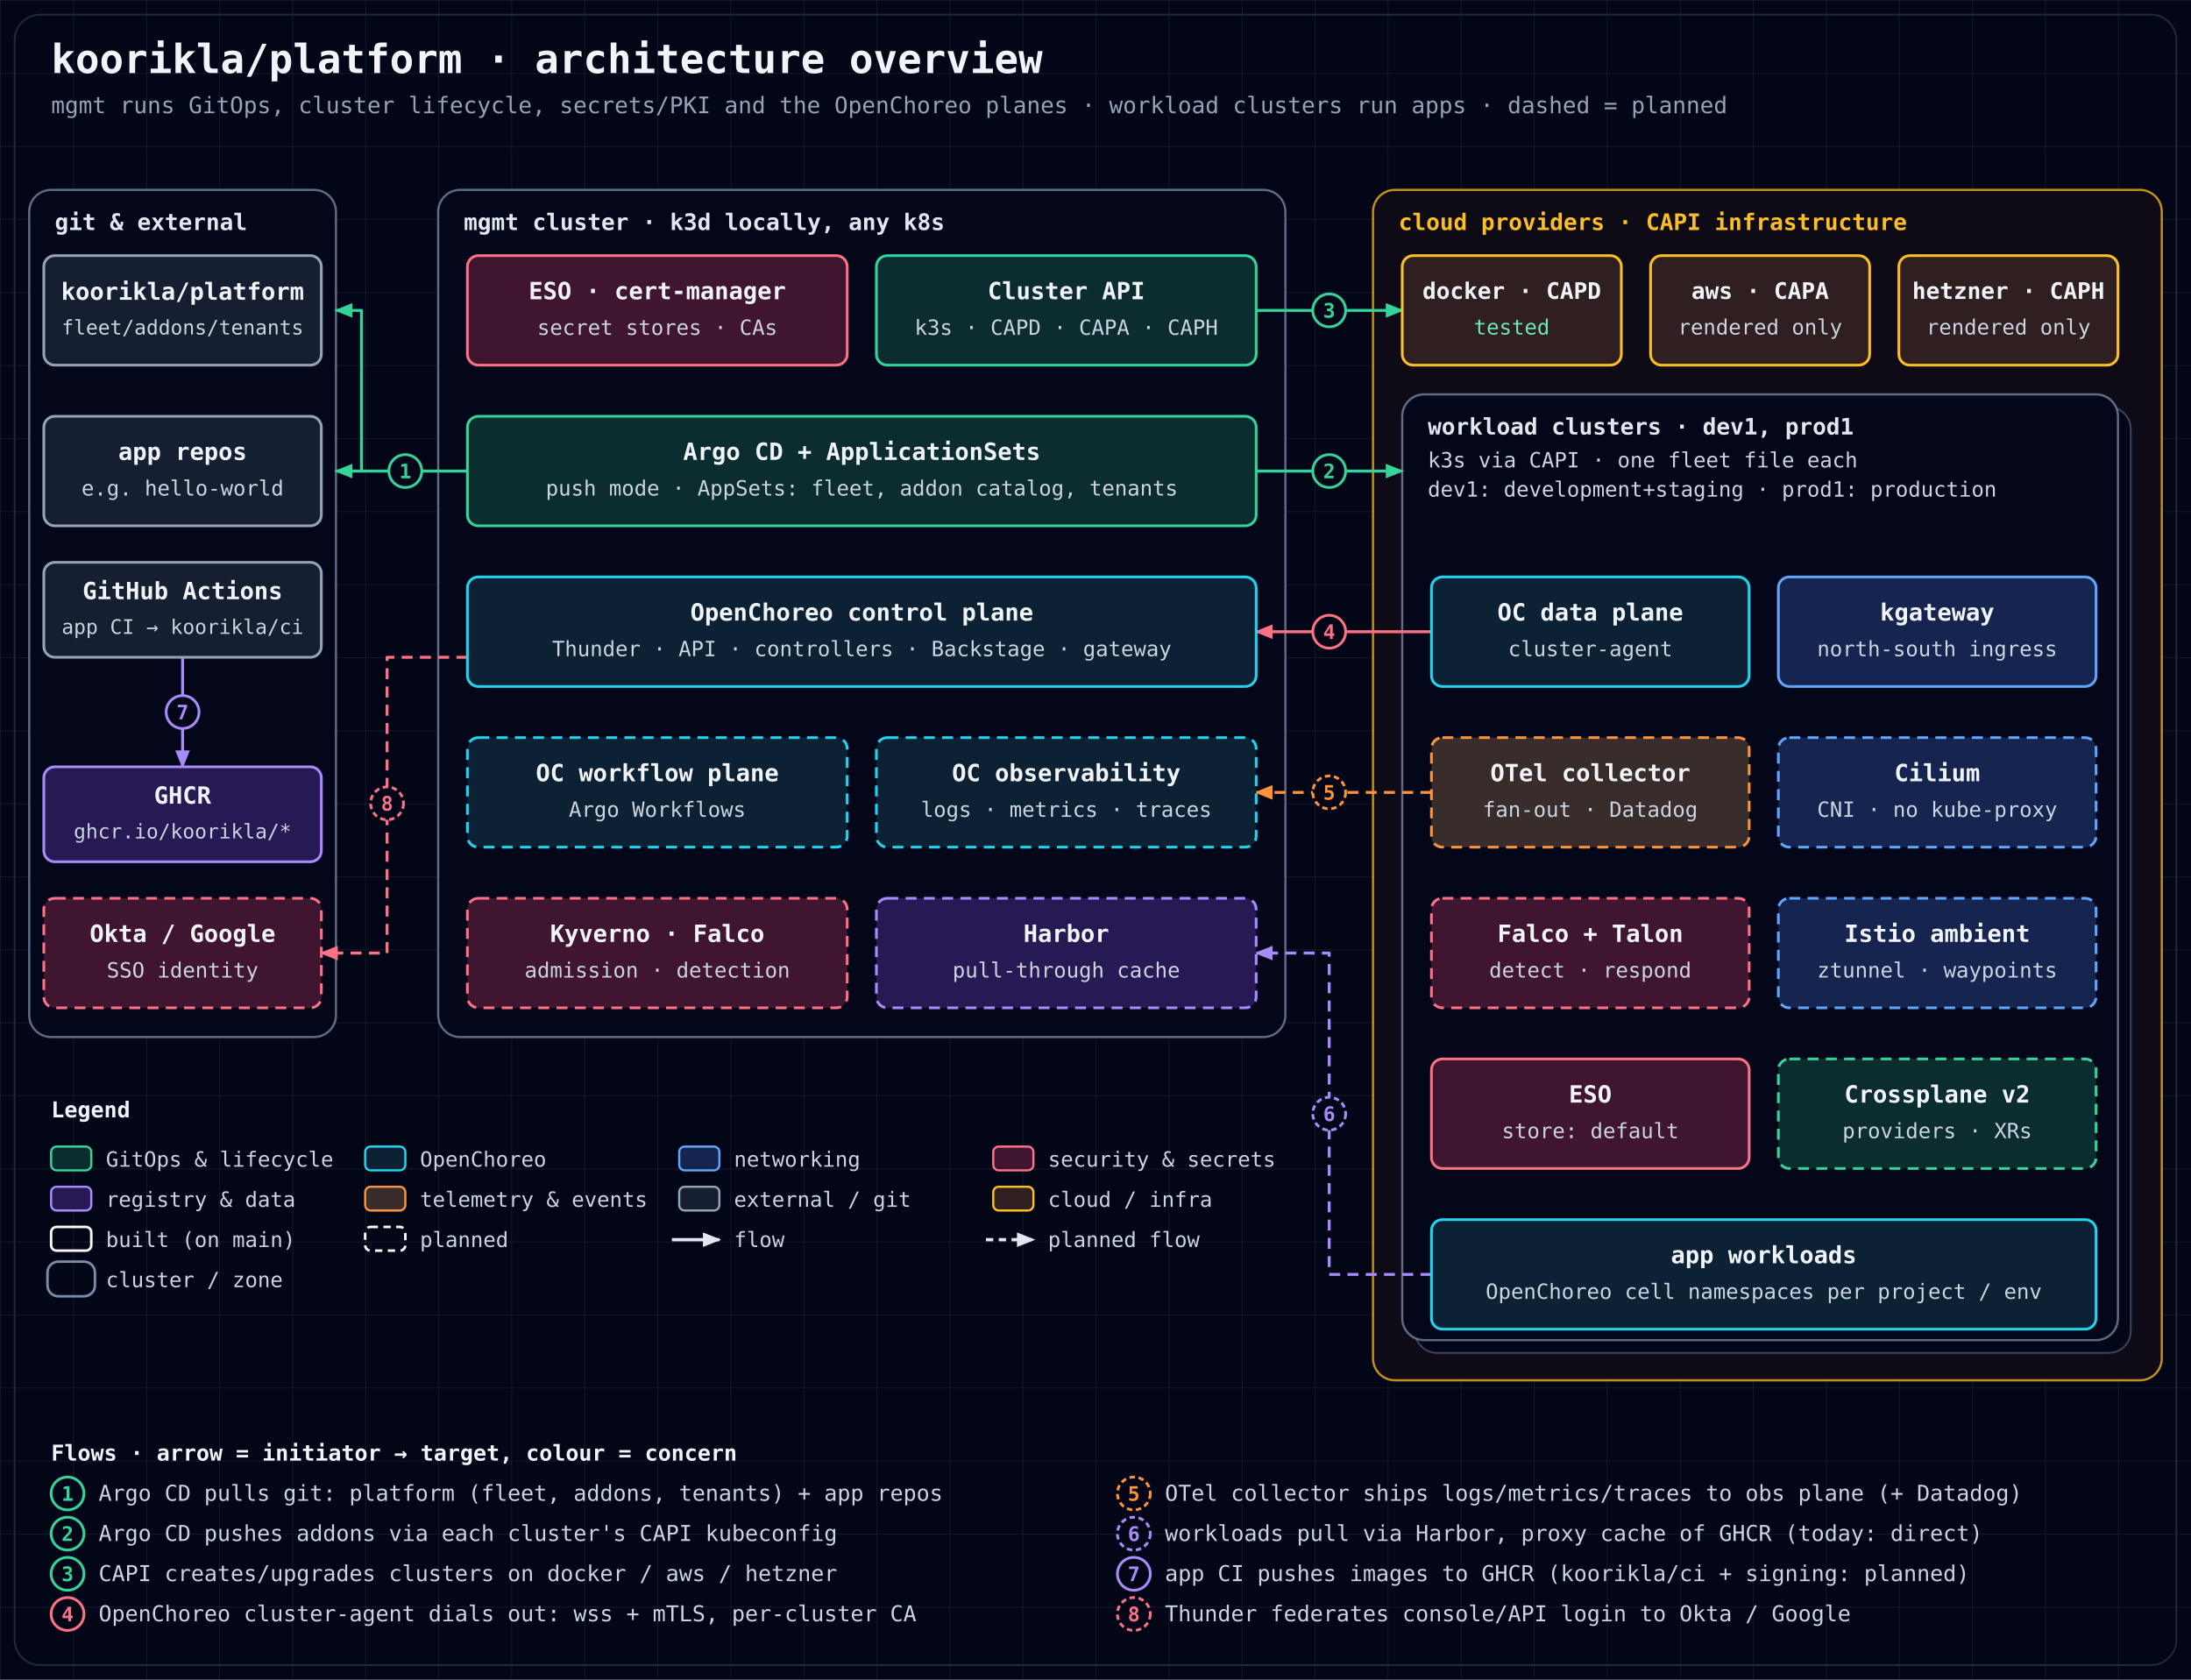
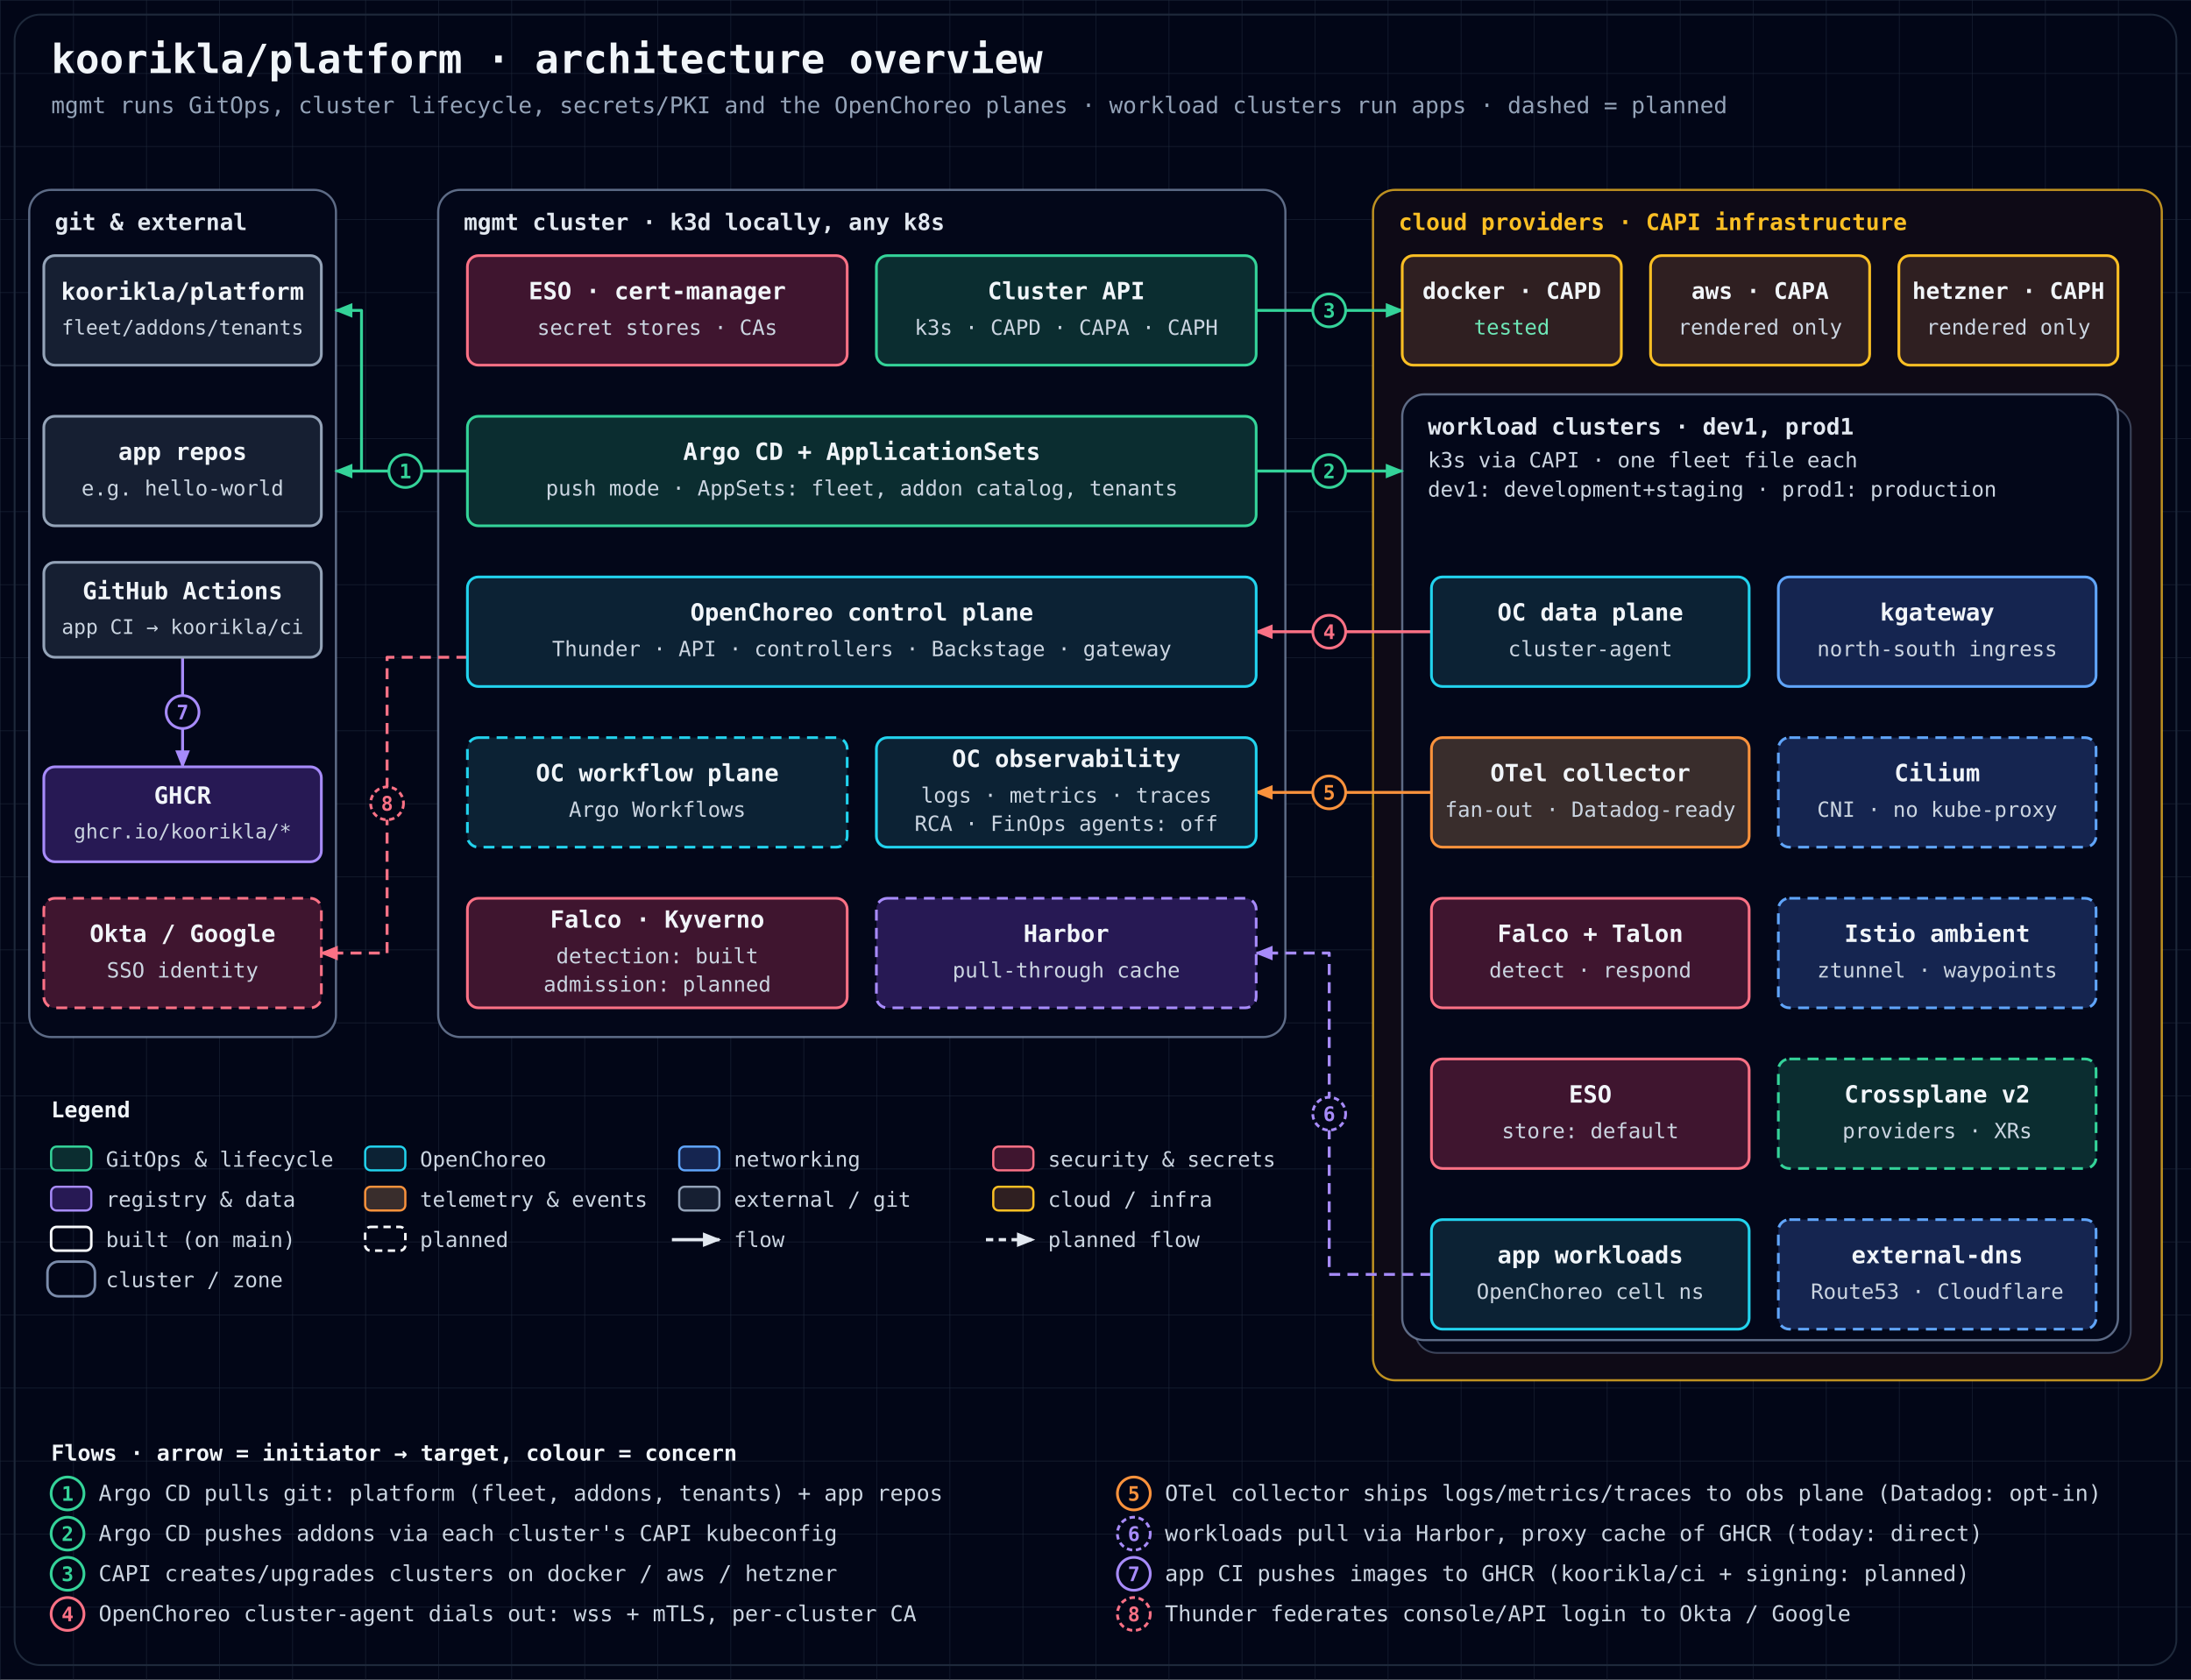
<svg xmlns="http://www.w3.org/2000/svg" width="1200" height="920" viewBox="0 0 1200 920" role="img" aria-label="koorikla/platform · architecture overview">
  <defs>
    <pattern id="grid" width="40" height="40" patternUnits="userSpaceOnUse">
      <path d="M 40 0 L 0 0 0 40" fill="none" stroke="#1e293b" stroke-width="0.5" />
    </pattern>
    <marker id="ah34d399" markerWidth="10" markerHeight="8" refX="9" refY="4" orient="auto" markerUnits="userSpaceOnUse">
      <path d="M0,0 L10,4 L0,8 z" fill="#34d399" />
    </marker>
    <marker id="aha78bfa" markerWidth="10" markerHeight="8" refX="9" refY="4" orient="auto" markerUnits="userSpaceOnUse">
      <path d="M0,0 L10,4 L0,8 z" fill="#a78bfa" />
    </marker>
    <marker id="ahe2e8f0" markerWidth="10" markerHeight="8" refX="9" refY="4" orient="auto" markerUnits="userSpaceOnUse">
      <path d="M0,0 L10,4 L0,8 z" fill="#e2e8f0" />
    </marker>
    <marker id="ahfb7185" markerWidth="10" markerHeight="8" refX="9" refY="4" orient="auto" markerUnits="userSpaceOnUse">
      <path d="M0,0 L10,4 L0,8 z" fill="#fb7185" />
    </marker>
    <marker id="ahfb923c" markerWidth="10" markerHeight="8" refX="9" refY="4" orient="auto" markerUnits="userSpaceOnUse">
      <path d="M0,0 L10,4 L0,8 z" fill="#fb923c" />
    </marker>
  </defs>
  <rect width="1200" height="920" fill="#020617" />
  <rect width="1200" height="920" fill="url(#grid)" />
  <rect x="8" y="8" width="1184" height="904" rx="14" fill="none" stroke="#1e293b" stroke-width="1" />
  <rect x="16" y="104" width="168" height="464" rx="12" fill="#020617" stroke="none" />
  <rect x="16" y="104" width="168" height="464" rx="12" fill="#0f172a" fill-opacity="0.10" stroke="#7b8cab" stroke-opacity="0.75" stroke-width="1.2" />
  <text x="30.0" y="126.0" font-family="JetBrains Mono, ui-monospace, SFMono-Regular, Menlo, monospace" font-size="12.5" font-weight="700" fill="#e2e8f0" text-anchor="start">git &amp; external</text>
  <rect x="240" y="104" width="464" height="464" rx="12" fill="#020617" stroke="none" />
  <rect x="240" y="104" width="464" height="464" rx="12" fill="#0f172a" fill-opacity="0.10" stroke="#7b8cab" stroke-opacity="0.75" stroke-width="1.2" />
  <text x="254.0" y="126.0" font-family="JetBrains Mono, ui-monospace, SFMono-Regular, Menlo, monospace" font-size="12.5" font-weight="700" fill="#e2e8f0" text-anchor="start">mgmt cluster · k3d locally, any k8s</text>
  <rect x="752" y="104" width="432" height="652" rx="12" fill="#020617" stroke="none" />
  <rect x="752" y="104" width="432" height="652" rx="12" fill="#78350f" fill-opacity="0.10" stroke="#fbbf24" stroke-opacity="0.75" stroke-width="1.2" />
  <text x="766.0" y="126.0" font-family="JetBrains Mono, ui-monospace, SFMono-Regular, Menlo, monospace" font-size="12.5" font-weight="700" fill="#fbbf24" text-anchor="start">cloud providers · CAPI infrastructure</text>
  <rect x="775" y="223" width="392" height="518" rx="12" fill="#020617" stroke="#7b8cab" stroke-opacity="0.45" stroke-width="1" />
  <rect x="768" y="216" width="392" height="518" rx="12" fill="#020617" stroke="none" />
  <rect x="768" y="216" width="392" height="518" rx="12" fill="#0f172a" fill-opacity="0.10" stroke="#7b8cab" stroke-opacity="0.75" stroke-width="1.2" />
  <text x="782.0" y="238.0" font-family="JetBrains Mono, ui-monospace, SFMono-Regular, Menlo, monospace" font-size="12.5" font-weight="700" fill="#e2e8f0" text-anchor="start">workload clusters · dev1, prod1</text>
  <text x="782.0" y="256.0" font-family="JetBrains Mono, ui-monospace, SFMono-Regular, Menlo, monospace" font-size="11.5" font-weight="400" fill="#cbd5e1" text-anchor="start">k3s via CAPI · one fleet file each</text>
  <text x="782.0" y="272.0" font-family="JetBrains Mono, ui-monospace, SFMono-Regular, Menlo, monospace" font-size="11.5" font-weight="400" fill="#cbd5e1" text-anchor="start">dev1: development+staging · prod1: production</text>
  <path d="M 256.0 258.0 L 184.0 258.0" fill="none" stroke="#34d399" stroke-width="1.6" stroke-linejoin="round" marker-end="url(#ah34d399)" />
  <path d="M 198.0 258.0 L 198.0 170.0 L 184.0 170.0" fill="none" stroke="#34d399" stroke-width="1.6" stroke-linejoin="round" marker-end="url(#ah34d399)" />
  <path d="M 688.0 258.0 L 768.0 258.0" fill="none" stroke="#34d399" stroke-width="1.6" stroke-linejoin="round" marker-end="url(#ah34d399)" />
  <path d="M 688.0 170.0 L 768.0 170.0" fill="none" stroke="#34d399" stroke-width="1.6" stroke-linejoin="round" marker-end="url(#ah34d399)" />
  <path d="M 784.0 346.0 L 688.0 346.0" fill="none" stroke="#fb7185" stroke-width="1.6" stroke-linejoin="round" marker-end="url(#ahfb7185)" />
-   <path d="M 784.0 434.0 L 688.0 434.0" fill="none" stroke="#fb923c" stroke-width="1.6" stroke-linejoin="round" stroke-dasharray="6,4" marker-end="url(#ahfb923c)" />
+   <path d="M 784.0 434.0 L 688.0 434.0" fill="none" stroke="#fb923c" stroke-width="1.6" stroke-linejoin="round" marker-end="url(#ahfb923c)" />
  <path d="M 784.0 698.0 L 728.0 698.0 L 728.0 522.0 L 688.0 522.0" fill="none" stroke="#a78bfa" stroke-width="1.6" stroke-linejoin="round" stroke-dasharray="6,4" marker-end="url(#aha78bfa)" />
  <path d="M 100.0 360.0 L 100.0 420.0" fill="none" stroke="#a78bfa" stroke-width="1.6" stroke-linejoin="round" marker-end="url(#aha78bfa)" />
  <path d="M 256.0 360.0 L 212.0 360.0 L 212.0 522.0 L 176.0 522.0" fill="none" stroke="#fb7185" stroke-width="1.6" stroke-linejoin="round" stroke-dasharray="6,4" marker-end="url(#ahfb7185)" />
  <rect x="24" y="140" width="152" height="60" rx="6" fill="#0f172a" />
  <rect x="24" y="140" width="152" height="60" rx="6" fill="#1e293b" fill-opacity="0.5" stroke="#94a3b8" stroke-width="1.5" />
  <text x="100.0" y="164.2" font-family="JetBrains Mono, ui-monospace, SFMono-Regular, Menlo, monospace" font-size="13" font-weight="600" fill="#f1f5f9" text-anchor="middle">koorikla/platform</text>
  <text x="100.0" y="183.2" font-family="JetBrains Mono, ui-monospace, SFMono-Regular, Menlo, monospace" font-size="11" font-weight="400" fill="#cbd5e1" text-anchor="middle">fleet/addons/tenants</text>
  <rect x="24" y="228" width="152" height="60" rx="6" fill="#0f172a" />
  <rect x="24" y="228" width="152" height="60" rx="6" fill="#1e293b" fill-opacity="0.5" stroke="#94a3b8" stroke-width="1.5" />
  <text x="100.0" y="251.9" font-family="JetBrains Mono, ui-monospace, SFMono-Regular, Menlo, monospace" font-size="13" font-weight="600" fill="#f1f5f9" text-anchor="middle">app repos</text>
  <text x="100.0" y="271.4" font-family="JetBrains Mono, ui-monospace, SFMono-Regular, Menlo, monospace" font-size="11.5" font-weight="400" fill="#cbd5e1" text-anchor="middle">e.g. hello-world</text>
  <rect x="24" y="308" width="152" height="52" rx="6" fill="#0f172a" />
  <rect x="24" y="308" width="152" height="52" rx="6" fill="#1e293b" fill-opacity="0.5" stroke="#94a3b8" stroke-width="1.5" />
  <text x="100.0" y="328.2" font-family="JetBrains Mono, ui-monospace, SFMono-Regular, Menlo, monospace" font-size="13" font-weight="600" fill="#f1f5f9" text-anchor="middle">GitHub Actions</text>
  <text x="100.0" y="347.2" font-family="JetBrains Mono, ui-monospace, SFMono-Regular, Menlo, monospace" font-size="11" font-weight="400" fill="#cbd5e1" text-anchor="middle">app CI → koorikla/ci</text>
  <rect x="24" y="420" width="152" height="52" rx="6" fill="#0f172a" />
  <rect x="24" y="420" width="152" height="52" rx="6" fill="#4c1d95" fill-opacity="0.4" stroke="#a78bfa" stroke-width="1.5" />
  <text x="100.0" y="440.2" font-family="JetBrains Mono, ui-monospace, SFMono-Regular, Menlo, monospace" font-size="13" font-weight="600" fill="#f1f5f9" text-anchor="middle">GHCR</text>
  <text x="100.0" y="459.2" font-family="JetBrains Mono, ui-monospace, SFMono-Regular, Menlo, monospace" font-size="11" font-weight="400" fill="#cbd5e1" text-anchor="middle">ghcr.io/koorikla/*</text>
  <rect x="24" y="492" width="152" height="60" rx="6" fill="#0f172a" />
  <rect x="24" y="492" width="152" height="60" rx="6" fill="#881337" fill-opacity="0.4" stroke="#fb7185" stroke-width="1.5" stroke-dasharray="6,4" />
  <text x="100.0" y="515.9" font-family="JetBrains Mono, ui-monospace, SFMono-Regular, Menlo, monospace" font-size="13" font-weight="600" fill="#f1f5f9" text-anchor="middle">Okta / Google</text>
  <text x="100.0" y="535.4" font-family="JetBrains Mono, ui-monospace, SFMono-Regular, Menlo, monospace" font-size="11.5" font-weight="400" fill="#cbd5e1" text-anchor="middle">SSO identity</text>
  <rect x="256" y="140" width="208" height="60" rx="6" fill="#0f172a" />
  <rect x="256" y="140" width="208" height="60" rx="6" fill="#881337" fill-opacity="0.4" stroke="#fb7185" stroke-width="1.5" />
  <text x="360.0" y="163.9" font-family="JetBrains Mono, ui-monospace, SFMono-Regular, Menlo, monospace" font-size="13" font-weight="600" fill="#f1f5f9" text-anchor="middle">ESO · cert-manager</text>
  <text x="360.0" y="183.4" font-family="JetBrains Mono, ui-monospace, SFMono-Regular, Menlo, monospace" font-size="11.5" font-weight="400" fill="#cbd5e1" text-anchor="middle">secret stores · CAs</text>
  <rect x="480" y="140" width="208" height="60" rx="6" fill="#0f172a" />
  <rect x="480" y="140" width="208" height="60" rx="6" fill="#064e3b" fill-opacity="0.4" stroke="#34d399" stroke-width="1.5" />
  <text x="584.0" y="163.9" font-family="JetBrains Mono, ui-monospace, SFMono-Regular, Menlo, monospace" font-size="13" font-weight="600" fill="#f1f5f9" text-anchor="middle">Cluster API</text>
  <text x="584.0" y="183.4" font-family="JetBrains Mono, ui-monospace, SFMono-Regular, Menlo, monospace" font-size="11.5" font-weight="400" fill="#cbd5e1" text-anchor="middle">k3s · CAPD · CAPA · CAPH</text>
  <rect x="256" y="228" width="432" height="60" rx="6" fill="#0f172a" />
  <rect x="256" y="228" width="432" height="60" rx="6" fill="#064e3b" fill-opacity="0.4" stroke="#34d399" stroke-width="1.5" />
  <text x="472.0" y="251.9" font-family="JetBrains Mono, ui-monospace, SFMono-Regular, Menlo, monospace" font-size="13" font-weight="600" fill="#f1f5f9" text-anchor="middle">Argo CD + ApplicationSets</text>
  <text x="472.0" y="271.4" font-family="JetBrains Mono, ui-monospace, SFMono-Regular, Menlo, monospace" font-size="11.5" font-weight="400" fill="#cbd5e1" text-anchor="middle">push mode · AppSets: fleet, addon catalog, tenants</text>
  <rect x="256" y="316" width="432" height="60" rx="6" fill="#0f172a" />
  <rect x="256" y="316" width="432" height="60" rx="6" fill="#083344" fill-opacity="0.4" stroke="#22d3ee" stroke-width="1.5" />
  <text x="472.0" y="339.9" font-family="JetBrains Mono, ui-monospace, SFMono-Regular, Menlo, monospace" font-size="13" font-weight="600" fill="#f1f5f9" text-anchor="middle">OpenChoreo control plane</text>
  <text x="472.0" y="359.4" font-family="JetBrains Mono, ui-monospace, SFMono-Regular, Menlo, monospace" font-size="11.5" font-weight="400" fill="#cbd5e1" text-anchor="middle">Thunder · API · controllers · Backstage · gateway</text>
  <rect x="256" y="404" width="208" height="60" rx="6" fill="#0f172a" />
  <rect x="256" y="404" width="208" height="60" rx="6" fill="#083344" fill-opacity="0.4" stroke="#22d3ee" stroke-width="1.5" stroke-dasharray="6,4" />
  <text x="360.0" y="427.9" font-family="JetBrains Mono, ui-monospace, SFMono-Regular, Menlo, monospace" font-size="13" font-weight="600" fill="#f1f5f9" text-anchor="middle">OC workflow plane</text>
  <text x="360.0" y="447.4" font-family="JetBrains Mono, ui-monospace, SFMono-Regular, Menlo, monospace" font-size="11.5" font-weight="400" fill="#cbd5e1" text-anchor="middle">Argo Workflows</text>
  <rect x="480" y="404" width="208" height="60" rx="6" fill="#0f172a" />
-   <rect x="480" y="404" width="208" height="60" rx="6" fill="#083344" fill-opacity="0.4" stroke="#22d3ee" stroke-width="1.5" stroke-dasharray="6,4" />
-   <text x="584.0" y="427.9" font-family="JetBrains Mono, ui-monospace, SFMono-Regular, Menlo, monospace" font-size="13" font-weight="600" fill="#f1f5f9" text-anchor="middle">OC observability</text>
-   <text x="584.0" y="447.4" font-family="JetBrains Mono, ui-monospace, SFMono-Regular, Menlo, monospace" font-size="11.5" font-weight="400" fill="#cbd5e1" text-anchor="middle">logs · metrics · traces</text>
+   <rect x="480" y="404" width="208" height="60" rx="6" fill="#083344" fill-opacity="0.4" stroke="#22d3ee" stroke-width="1.5" />
+   <text x="584.0" y="420.1" font-family="JetBrains Mono, ui-monospace, SFMono-Regular, Menlo, monospace" font-size="13" font-weight="600" fill="#f1f5f9" text-anchor="middle">OC observability</text>
+   <text x="584.0" y="439.6" font-family="JetBrains Mono, ui-monospace, SFMono-Regular, Menlo, monospace" font-size="11.5" font-weight="400" fill="#cbd5e1" text-anchor="middle">logs · metrics · traces</text>
+   <text x="584.0" y="455.1" font-family="JetBrains Mono, ui-monospace, SFMono-Regular, Menlo, monospace" font-size="11.5" font-weight="400" fill="#cbd5e1" text-anchor="middle">RCA · FinOps agents: off</text>
  <rect x="256" y="492" width="208" height="60" rx="6" fill="#0f172a" />
-   <rect x="256" y="492" width="208" height="60" rx="6" fill="#881337" fill-opacity="0.4" stroke="#fb7185" stroke-width="1.5" stroke-dasharray="6,4" />
-   <text x="360.0" y="515.9" font-family="JetBrains Mono, ui-monospace, SFMono-Regular, Menlo, monospace" font-size="13" font-weight="600" fill="#f1f5f9" text-anchor="middle">Kyverno · Falco</text>
-   <text x="360.0" y="535.4" font-family="JetBrains Mono, ui-monospace, SFMono-Regular, Menlo, monospace" font-size="11.5" font-weight="400" fill="#cbd5e1" text-anchor="middle">admission · detection</text>
+   <rect x="256" y="492" width="208" height="60" rx="6" fill="#881337" fill-opacity="0.4" stroke="#fb7185" stroke-width="1.5" />
+   <text x="360.0" y="508.1" font-family="JetBrains Mono, ui-monospace, SFMono-Regular, Menlo, monospace" font-size="13" font-weight="600" fill="#f1f5f9" text-anchor="middle">Falco · Kyverno</text>
+   <text x="360.0" y="527.6" font-family="JetBrains Mono, ui-monospace, SFMono-Regular, Menlo, monospace" font-size="11.5" font-weight="400" fill="#cbd5e1" text-anchor="middle">detection: built</text>
+   <text x="360.0" y="543.1" font-family="JetBrains Mono, ui-monospace, SFMono-Regular, Menlo, monospace" font-size="11.5" font-weight="400" fill="#cbd5e1" text-anchor="middle">admission: planned</text>
  <rect x="480" y="492" width="208" height="60" rx="6" fill="#0f172a" />
  <rect x="480" y="492" width="208" height="60" rx="6" fill="#4c1d95" fill-opacity="0.4" stroke="#a78bfa" stroke-width="1.5" stroke-dasharray="6,4" />
  <text x="584.0" y="515.9" font-family="JetBrains Mono, ui-monospace, SFMono-Regular, Menlo, monospace" font-size="13" font-weight="600" fill="#f1f5f9" text-anchor="middle">Harbor</text>
  <text x="584.0" y="535.4" font-family="JetBrains Mono, ui-monospace, SFMono-Regular, Menlo, monospace" font-size="11.5" font-weight="400" fill="#cbd5e1" text-anchor="middle">pull-through cache</text>
  <rect x="768" y="140" width="120" height="60" rx="6" fill="#0f172a" />
  <rect x="768" y="140" width="120" height="60" rx="6" fill="#78350f" fill-opacity="0.3" stroke="#fbbf24" stroke-width="1.5" />
  <text x="828.0" y="163.7" font-family="JetBrains Mono, ui-monospace, SFMono-Regular, Menlo, monospace" font-size="12.5" font-weight="600" fill="#f1f5f9" text-anchor="middle">docker · CAPD</text>
  <text x="828.0" y="183.2" font-family="JetBrains Mono, ui-monospace, SFMono-Regular, Menlo, monospace" font-size="11.5" font-weight="400" fill="#6ee7b7" text-anchor="middle">tested</text>
  <rect x="904" y="140" width="120" height="60" rx="6" fill="#0f172a" />
  <rect x="904" y="140" width="120" height="60" rx="6" fill="#78350f" fill-opacity="0.3" stroke="#fbbf24" stroke-width="1.5" />
  <text x="964.0" y="163.7" font-family="JetBrains Mono, ui-monospace, SFMono-Regular, Menlo, monospace" font-size="12.5" font-weight="600" fill="#f1f5f9" text-anchor="middle">aws · CAPA</text>
  <text x="964.0" y="183.2" font-family="JetBrains Mono, ui-monospace, SFMono-Regular, Menlo, monospace" font-size="11.5" font-weight="400" fill="#cbd5e1" text-anchor="middle">rendered only</text>
  <rect x="1040" y="140" width="120" height="60" rx="6" fill="#0f172a" />
  <rect x="1040" y="140" width="120" height="60" rx="6" fill="#78350f" fill-opacity="0.3" stroke="#fbbf24" stroke-width="1.5" />
  <text x="1100.0" y="163.7" font-family="JetBrains Mono, ui-monospace, SFMono-Regular, Menlo, monospace" font-size="12.5" font-weight="600" fill="#f1f5f9" text-anchor="middle">hetzner · CAPH</text>
  <text x="1100.0" y="183.2" font-family="JetBrains Mono, ui-monospace, SFMono-Regular, Menlo, monospace" font-size="11.5" font-weight="400" fill="#cbd5e1" text-anchor="middle">rendered only</text>
  <rect x="784" y="316" width="174" height="60" rx="6" fill="#0f172a" />
  <rect x="784" y="316" width="174" height="60" rx="6" fill="#083344" fill-opacity="0.4" stroke="#22d3ee" stroke-width="1.5" />
  <text x="871.0" y="339.9" font-family="JetBrains Mono, ui-monospace, SFMono-Regular, Menlo, monospace" font-size="13" font-weight="600" fill="#f1f5f9" text-anchor="middle">OC data plane</text>
  <text x="871.0" y="359.4" font-family="JetBrains Mono, ui-monospace, SFMono-Regular, Menlo, monospace" font-size="11.5" font-weight="400" fill="#cbd5e1" text-anchor="middle">cluster-agent</text>
  <rect x="974" y="316" width="174" height="60" rx="6" fill="#0f172a" />
  <rect x="974" y="316" width="174" height="60" rx="6" fill="#1e3a8a" fill-opacity="0.4" stroke="#60a5fa" stroke-width="1.5" />
  <text x="1061.0" y="339.9" font-family="JetBrains Mono, ui-monospace, SFMono-Regular, Menlo, monospace" font-size="13" font-weight="600" fill="#f1f5f9" text-anchor="middle">kgateway</text>
  <text x="1061.0" y="359.4" font-family="JetBrains Mono, ui-monospace, SFMono-Regular, Menlo, monospace" font-size="11.5" font-weight="400" fill="#cbd5e1" text-anchor="middle">north-south ingress</text>
  <rect x="784" y="404" width="174" height="60" rx="6" fill="#0f172a" />
-   <rect x="784" y="404" width="174" height="60" rx="6" fill="#fb923c" fill-opacity="0.18" stroke="#fb923c" stroke-width="1.5" stroke-dasharray="6,4" />
+   <rect x="784" y="404" width="174" height="60" rx="6" fill="#fb923c" fill-opacity="0.18" stroke="#fb923c" stroke-width="1.5" />
  <text x="871.0" y="427.9" font-family="JetBrains Mono, ui-monospace, SFMono-Regular, Menlo, monospace" font-size="13" font-weight="600" fill="#f1f5f9" text-anchor="middle">OTel collector</text>
-   <text x="871.0" y="447.4" font-family="JetBrains Mono, ui-monospace, SFMono-Regular, Menlo, monospace" font-size="11.5" font-weight="400" fill="#cbd5e1" text-anchor="middle">fan-out · Datadog</text>
+   <text x="871.0" y="447.4" font-family="JetBrains Mono, ui-monospace, SFMono-Regular, Menlo, monospace" font-size="11.5" font-weight="400" fill="#cbd5e1" text-anchor="middle">fan-out · Datadog-ready</text>
  <rect x="974" y="404" width="174" height="60" rx="6" fill="#0f172a" />
  <rect x="974" y="404" width="174" height="60" rx="6" fill="#1e3a8a" fill-opacity="0.4" stroke="#60a5fa" stroke-width="1.5" stroke-dasharray="6,4" />
  <text x="1061.0" y="427.9" font-family="JetBrains Mono, ui-monospace, SFMono-Regular, Menlo, monospace" font-size="13" font-weight="600" fill="#f1f5f9" text-anchor="middle">Cilium</text>
  <text x="1061.0" y="447.4" font-family="JetBrains Mono, ui-monospace, SFMono-Regular, Menlo, monospace" font-size="11.5" font-weight="400" fill="#cbd5e1" text-anchor="middle">CNI · no kube-proxy</text>
  <rect x="784" y="492" width="174" height="60" rx="6" fill="#0f172a" />
-   <rect x="784" y="492" width="174" height="60" rx="6" fill="#881337" fill-opacity="0.4" stroke="#fb7185" stroke-width="1.5" stroke-dasharray="6,4" />
+   <rect x="784" y="492" width="174" height="60" rx="6" fill="#881337" fill-opacity="0.4" stroke="#fb7185" stroke-width="1.5" />
  <text x="871.0" y="515.9" font-family="JetBrains Mono, ui-monospace, SFMono-Regular, Menlo, monospace" font-size="13" font-weight="600" fill="#f1f5f9" text-anchor="middle">Falco + Talon</text>
  <text x="871.0" y="535.4" font-family="JetBrains Mono, ui-monospace, SFMono-Regular, Menlo, monospace" font-size="11.5" font-weight="400" fill="#cbd5e1" text-anchor="middle">detect · respond</text>
  <rect x="974" y="492" width="174" height="60" rx="6" fill="#0f172a" />
  <rect x="974" y="492" width="174" height="60" rx="6" fill="#1e3a8a" fill-opacity="0.4" stroke="#60a5fa" stroke-width="1.5" stroke-dasharray="6,4" />
  <text x="1061.0" y="515.9" font-family="JetBrains Mono, ui-monospace, SFMono-Regular, Menlo, monospace" font-size="13" font-weight="600" fill="#f1f5f9" text-anchor="middle">Istio ambient</text>
  <text x="1061.0" y="535.4" font-family="JetBrains Mono, ui-monospace, SFMono-Regular, Menlo, monospace" font-size="11.5" font-weight="400" fill="#cbd5e1" text-anchor="middle">ztunnel · waypoints</text>
  <rect x="784" y="580" width="174" height="60" rx="6" fill="#0f172a" />
  <rect x="784" y="580" width="174" height="60" rx="6" fill="#881337" fill-opacity="0.4" stroke="#fb7185" stroke-width="1.5" />
  <text x="871.0" y="603.9" font-family="JetBrains Mono, ui-monospace, SFMono-Regular, Menlo, monospace" font-size="13" font-weight="600" fill="#f1f5f9" text-anchor="middle">ESO</text>
  <text x="871.0" y="623.4" font-family="JetBrains Mono, ui-monospace, SFMono-Regular, Menlo, monospace" font-size="11.5" font-weight="400" fill="#cbd5e1" text-anchor="middle">store: default</text>
  <rect x="974" y="580" width="174" height="60" rx="6" fill="#0f172a" />
  <rect x="974" y="580" width="174" height="60" rx="6" fill="#064e3b" fill-opacity="0.4" stroke="#34d399" stroke-width="1.5" stroke-dasharray="6,4" />
  <text x="1061.0" y="603.9" font-family="JetBrains Mono, ui-monospace, SFMono-Regular, Menlo, monospace" font-size="13" font-weight="600" fill="#f1f5f9" text-anchor="middle">Crossplane v2</text>
  <text x="1061.0" y="623.4" font-family="JetBrains Mono, ui-monospace, SFMono-Regular, Menlo, monospace" font-size="11.5" font-weight="400" fill="#cbd5e1" text-anchor="middle">providers · XRs</text>
-   <rect x="784" y="668" width="364" height="60" rx="6" fill="#0f172a" />
-   <rect x="784" y="668" width="364" height="60" rx="6" fill="#083344" fill-opacity="0.4" stroke="#22d3ee" stroke-width="1.5" />
-   <text x="966.0" y="691.9" font-family="JetBrains Mono, ui-monospace, SFMono-Regular, Menlo, monospace" font-size="13" font-weight="600" fill="#f1f5f9" text-anchor="middle">app workloads</text>
-   <text x="966.0" y="711.4" font-family="JetBrains Mono, ui-monospace, SFMono-Regular, Menlo, monospace" font-size="11.5" font-weight="400" fill="#cbd5e1" text-anchor="middle">OpenChoreo cell namespaces per project / env</text>
+   <rect x="784" y="668" width="174" height="60" rx="6" fill="#0f172a" />
+   <rect x="784" y="668" width="174" height="60" rx="6" fill="#083344" fill-opacity="0.4" stroke="#22d3ee" stroke-width="1.5" />
+   <text x="871.0" y="691.9" font-family="JetBrains Mono, ui-monospace, SFMono-Regular, Menlo, monospace" font-size="13" font-weight="600" fill="#f1f5f9" text-anchor="middle">app workloads</text>
+   <text x="871.0" y="711.4" font-family="JetBrains Mono, ui-monospace, SFMono-Regular, Menlo, monospace" font-size="11.5" font-weight="400" fill="#cbd5e1" text-anchor="middle">OpenChoreo cell ns</text>
+   <rect x="974" y="668" width="174" height="60" rx="6" fill="#0f172a" />
+   <rect x="974" y="668" width="174" height="60" rx="6" fill="#1e3a8a" fill-opacity="0.4" stroke="#60a5fa" stroke-width="1.5" stroke-dasharray="6,4" />
+   <text x="1061.0" y="691.9" font-family="JetBrains Mono, ui-monospace, SFMono-Regular, Menlo, monospace" font-size="13" font-weight="600" fill="#f1f5f9" text-anchor="middle">external-dns</text>
+   <text x="1061.0" y="711.4" font-family="JetBrains Mono, ui-monospace, SFMono-Regular, Menlo, monospace" font-size="11.5" font-weight="400" fill="#cbd5e1" text-anchor="middle">Route53 · Cloudflare</text>
  <text x="28.0" y="40.0" font-family="JetBrains Mono, ui-monospace, SFMono-Regular, Menlo, monospace" font-size="22" font-weight="700" fill="#f1f5f9" text-anchor="start">koorikla/platform · architecture overview</text>
  <text x="28.0" y="62.0" font-family="JetBrains Mono, ui-monospace, SFMono-Regular, Menlo, monospace" font-size="12.5" font-weight="400" fill="#94a3b8" text-anchor="start">mgmt runs GitOps, cluster lifecycle, secrets/PKI and the OpenChoreo planes · workload clusters run apps · dashed = planned</text>
  <circle cx="222" cy="258.0" r="9" fill="#020617" stroke="#34d399" stroke-width="1.5" />
  <text x="222.0" y="262.0" font-family="JetBrains Mono, ui-monospace, SFMono-Regular, Menlo, monospace" font-size="11" font-weight="700" fill="#34d399" text-anchor="middle">1</text>
  <circle cx="728" cy="258.0" r="9" fill="#020617" stroke="#34d399" stroke-width="1.5" />
  <text x="728.0" y="262.0" font-family="JetBrains Mono, ui-monospace, SFMono-Regular, Menlo, monospace" font-size="11" font-weight="700" fill="#34d399" text-anchor="middle">2</text>
  <circle cx="728" cy="170.0" r="9" fill="#020617" stroke="#34d399" stroke-width="1.5" />
  <text x="728.0" y="174.0" font-family="JetBrains Mono, ui-monospace, SFMono-Regular, Menlo, monospace" font-size="11" font-weight="700" fill="#34d399" text-anchor="middle">3</text>
  <circle cx="728" cy="346.0" r="9" fill="#020617" stroke="#fb7185" stroke-width="1.5" />
  <text x="728.0" y="350.0" font-family="JetBrains Mono, ui-monospace, SFMono-Regular, Menlo, monospace" font-size="11" font-weight="700" fill="#fb7185" text-anchor="middle">4</text>
-   <circle cx="728" cy="434.0" r="9" fill="#020617" stroke="#fb923c" stroke-width="1.5" stroke-dasharray="3,2" />
+   <circle cx="728" cy="434.0" r="9" fill="#020617" stroke="#fb923c" stroke-width="1.5" />
  <text x="728.0" y="438.0" font-family="JetBrains Mono, ui-monospace, SFMono-Regular, Menlo, monospace" font-size="11" font-weight="700" fill="#fb923c" text-anchor="middle">5</text>
  <circle cx="728" cy="610" r="9" fill="#020617" stroke="#a78bfa" stroke-width="1.5" stroke-dasharray="3,2" />
  <text x="728.0" y="614.0" font-family="JetBrains Mono, ui-monospace, SFMono-Regular, Menlo, monospace" font-size="11" font-weight="700" fill="#a78bfa" text-anchor="middle">6</text>
  <circle cx="100" cy="390" r="9" fill="#020617" stroke="#a78bfa" stroke-width="1.5" />
  <text x="100.0" y="394.0" font-family="JetBrains Mono, ui-monospace, SFMono-Regular, Menlo, monospace" font-size="11" font-weight="700" fill="#a78bfa" text-anchor="middle">7</text>
  <circle cx="212" cy="440" r="9" fill="#020617" stroke="#fb7185" stroke-width="1.5" stroke-dasharray="3,2" />
  <text x="212.0" y="444.0" font-family="JetBrains Mono, ui-monospace, SFMono-Regular, Menlo, monospace" font-size="11" font-weight="700" fill="#fb7185" text-anchor="middle">8</text>
  <text x="28.0" y="612.0" font-family="JetBrains Mono, ui-monospace, SFMono-Regular, Menlo, monospace" font-size="12" font-weight="700" fill="#f1f5f9" text-anchor="start">Legend</text>
  <rect x="28" y="628" width="22" height="13" rx="3" fill="#0f172a" />
  <rect x="28" y="628" width="22" height="13" rx="3" fill="#064e3b" fill-opacity="0.4" stroke="#34d399" stroke-width="1.2" />
  <text x="58.0" y="639.0" font-family="JetBrains Mono, ui-monospace, SFMono-Regular, Menlo, monospace" font-size="11.5" font-weight="400" fill="#cbd5e1" text-anchor="start">GitOps &amp; lifecycle</text>
  <rect x="200" y="628" width="22" height="13" rx="3" fill="#0f172a" />
  <rect x="200" y="628" width="22" height="13" rx="3" fill="#083344" fill-opacity="0.4" stroke="#22d3ee" stroke-width="1.2" />
  <text x="230.0" y="639.0" font-family="JetBrains Mono, ui-monospace, SFMono-Regular, Menlo, monospace" font-size="11.5" font-weight="400" fill="#cbd5e1" text-anchor="start">OpenChoreo</text>
  <rect x="372" y="628" width="22" height="13" rx="3" fill="#0f172a" />
  <rect x="372" y="628" width="22" height="13" rx="3" fill="#1e3a8a" fill-opacity="0.4" stroke="#60a5fa" stroke-width="1.2" />
  <text x="402.0" y="639.0" font-family="JetBrains Mono, ui-monospace, SFMono-Regular, Menlo, monospace" font-size="11.5" font-weight="400" fill="#cbd5e1" text-anchor="start">networking</text>
  <rect x="544" y="628" width="22" height="13" rx="3" fill="#0f172a" />
  <rect x="544" y="628" width="22" height="13" rx="3" fill="#881337" fill-opacity="0.4" stroke="#fb7185" stroke-width="1.2" />
  <text x="574.0" y="639.0" font-family="JetBrains Mono, ui-monospace, SFMono-Regular, Menlo, monospace" font-size="11.5" font-weight="400" fill="#cbd5e1" text-anchor="start">security &amp; secrets</text>
  <rect x="28" y="650" width="22" height="13" rx="3" fill="#0f172a" />
  <rect x="28" y="650" width="22" height="13" rx="3" fill="#4c1d95" fill-opacity="0.4" stroke="#a78bfa" stroke-width="1.2" />
  <text x="58.0" y="661.0" font-family="JetBrains Mono, ui-monospace, SFMono-Regular, Menlo, monospace" font-size="11.5" font-weight="400" fill="#cbd5e1" text-anchor="start">registry &amp; data</text>
  <rect x="200" y="650" width="22" height="13" rx="3" fill="#0f172a" />
  <rect x="200" y="650" width="22" height="13" rx="3" fill="#fb923c" fill-opacity="0.18" stroke="#fb923c" stroke-width="1.2" />
  <text x="230.0" y="661.0" font-family="JetBrains Mono, ui-monospace, SFMono-Regular, Menlo, monospace" font-size="11.5" font-weight="400" fill="#cbd5e1" text-anchor="start">telemetry &amp; events</text>
  <rect x="372" y="650" width="22" height="13" rx="3" fill="#0f172a" />
  <rect x="372" y="650" width="22" height="13" rx="3" fill="#1e293b" fill-opacity="0.5" stroke="#94a3b8" stroke-width="1.2" />
  <text x="402.0" y="661.0" font-family="JetBrains Mono, ui-monospace, SFMono-Regular, Menlo, monospace" font-size="11.5" font-weight="400" fill="#cbd5e1" text-anchor="start">external / git</text>
  <rect x="544" y="650" width="22" height="13" rx="3" fill="#0f172a" />
  <rect x="544" y="650" width="22" height="13" rx="3" fill="#78350f" fill-opacity="0.3" stroke="#fbbf24" stroke-width="1.2" />
  <text x="574.0" y="661.0" font-family="JetBrains Mono, ui-monospace, SFMono-Regular, Menlo, monospace" font-size="11.5" font-weight="400" fill="#cbd5e1" text-anchor="start">cloud / infra</text>
  <rect x="28" y="672" width="22" height="13" rx="3" fill="none" stroke="#f8fafc" stroke-width="1.4" />
  <text x="58.0" y="683.0" font-family="JetBrains Mono, ui-monospace, SFMono-Regular, Menlo, monospace" font-size="11.5" font-weight="400" fill="#cbd5e1" text-anchor="start">built (on main)</text>
  <rect x="200" y="672" width="22" height="13" rx="3" fill="none" stroke="#f8fafc" stroke-width="1.4" stroke-dasharray="4,3" />
  <text x="230.0" y="683.0" font-family="JetBrains Mono, ui-monospace, SFMono-Regular, Menlo, monospace" font-size="11.5" font-weight="400" fill="#cbd5e1" text-anchor="start">planned</text>
  <line x1="368" y1="679" x2="394" y2="679" stroke="#e2e8f0" stroke-width="1.8" marker-end="url(#ahe2e8f0)" />
  <text x="402.0" y="683.0" font-family="JetBrains Mono, ui-monospace, SFMono-Regular, Menlo, monospace" font-size="11.5" font-weight="400" fill="#cbd5e1" text-anchor="start">flow</text>
  <line x1="540" y1="679" x2="566" y2="679" stroke="#e2e8f0" stroke-width="1.8" stroke-dasharray="4,3" marker-end="url(#ahe2e8f0)" />
  <text x="574.0" y="683.0" font-family="JetBrains Mono, ui-monospace, SFMono-Regular, Menlo, monospace" font-size="11.5" font-weight="400" fill="#cbd5e1" text-anchor="start">planned flow</text>
  <rect x="26" y="691" width="26" height="19" rx="6" fill="none" stroke="#7b8cab" stroke-width="1.4" />
  <text x="58.0" y="705.0" font-family="JetBrains Mono, ui-monospace, SFMono-Regular, Menlo, monospace" font-size="11.5" font-weight="400" fill="#cbd5e1" text-anchor="start">cluster / zone</text>
  <text x="28.0" y="800.0" font-family="JetBrains Mono, ui-monospace, SFMono-Regular, Menlo, monospace" font-size="12" font-weight="700" fill="#f1f5f9" text-anchor="start">Flows · arrow = initiator → target, colour = concern</text>
  <circle cx="37" cy="818" r="9" fill="#020617" stroke="#34d399" stroke-width="1.5" />
  <text x="37.0" y="822.0" font-family="JetBrains Mono, ui-monospace, SFMono-Regular, Menlo, monospace" font-size="11" font-weight="700" fill="#34d399" text-anchor="middle">1</text>
  <text x="54.0" y="822.0" font-family="JetBrains Mono, ui-monospace, SFMono-Regular, Menlo, monospace" font-size="12" font-weight="400" fill="#cbd5e1" text-anchor="start">Argo CD pulls git: platform (fleet, addons, tenants) + app repos</text>
  <circle cx="37" cy="840" r="9" fill="#020617" stroke="#34d399" stroke-width="1.5" />
  <text x="37.0" y="844.0" font-family="JetBrains Mono, ui-monospace, SFMono-Regular, Menlo, monospace" font-size="11" font-weight="700" fill="#34d399" text-anchor="middle">2</text>
  <text x="54.0" y="844.0" font-family="JetBrains Mono, ui-monospace, SFMono-Regular, Menlo, monospace" font-size="12" font-weight="400" fill="#cbd5e1" text-anchor="start">Argo CD pushes addons via each cluster's CAPI kubeconfig</text>
  <circle cx="37" cy="862" r="9" fill="#020617" stroke="#34d399" stroke-width="1.5" />
  <text x="37.0" y="866.0" font-family="JetBrains Mono, ui-monospace, SFMono-Regular, Menlo, monospace" font-size="11" font-weight="700" fill="#34d399" text-anchor="middle">3</text>
  <text x="54.0" y="866.0" font-family="JetBrains Mono, ui-monospace, SFMono-Regular, Menlo, monospace" font-size="12" font-weight="400" fill="#cbd5e1" text-anchor="start">CAPI creates/upgrades clusters on docker / aws / hetzner</text>
  <circle cx="37" cy="884" r="9" fill="#020617" stroke="#fb7185" stroke-width="1.5" />
  <text x="37.0" y="888.0" font-family="JetBrains Mono, ui-monospace, SFMono-Regular, Menlo, monospace" font-size="11" font-weight="700" fill="#fb7185" text-anchor="middle">4</text>
  <text x="54.0" y="888.0" font-family="JetBrains Mono, ui-monospace, SFMono-Regular, Menlo, monospace" font-size="12" font-weight="400" fill="#cbd5e1" text-anchor="start">OpenChoreo cluster-agent dials out: wss + mTLS, per-cluster CA</text>
-   <circle cx="621" cy="818" r="9" fill="#020617" stroke="#fb923c" stroke-width="1.5" stroke-dasharray="3,2" />
+   <circle cx="621" cy="818" r="9" fill="#020617" stroke="#fb923c" stroke-width="1.5" />
  <text x="621.0" y="822.0" font-family="JetBrains Mono, ui-monospace, SFMono-Regular, Menlo, monospace" font-size="11" font-weight="700" fill="#fb923c" text-anchor="middle">5</text>
-   <text x="638.0" y="822.0" font-family="JetBrains Mono, ui-monospace, SFMono-Regular, Menlo, monospace" font-size="12" font-weight="400" fill="#cbd5e1" text-anchor="start">OTel collector ships logs/metrics/traces to obs plane (+ Datadog)</text>
+   <text x="638.0" y="822.0" font-family="JetBrains Mono, ui-monospace, SFMono-Regular, Menlo, monospace" font-size="12" font-weight="400" fill="#cbd5e1" text-anchor="start">OTel collector ships logs/metrics/traces to obs plane (Datadog: opt-in)</text>
  <circle cx="621" cy="840" r="9" fill="#020617" stroke="#a78bfa" stroke-width="1.5" stroke-dasharray="3,2" />
  <text x="621.0" y="844.0" font-family="JetBrains Mono, ui-monospace, SFMono-Regular, Menlo, monospace" font-size="11" font-weight="700" fill="#a78bfa" text-anchor="middle">6</text>
  <text x="638.0" y="844.0" font-family="JetBrains Mono, ui-monospace, SFMono-Regular, Menlo, monospace" font-size="12" font-weight="400" fill="#cbd5e1" text-anchor="start">workloads pull via Harbor, proxy cache of GHCR (today: direct)</text>
  <circle cx="621" cy="862" r="9" fill="#020617" stroke="#a78bfa" stroke-width="1.5" />
  <text x="621.0" y="866.0" font-family="JetBrains Mono, ui-monospace, SFMono-Regular, Menlo, monospace" font-size="11" font-weight="700" fill="#a78bfa" text-anchor="middle">7</text>
  <text x="638.0" y="866.0" font-family="JetBrains Mono, ui-monospace, SFMono-Regular, Menlo, monospace" font-size="12" font-weight="400" fill="#cbd5e1" text-anchor="start">app CI pushes images to GHCR (koorikla/ci + signing: planned)</text>
  <circle cx="621" cy="884" r="9" fill="#020617" stroke="#fb7185" stroke-width="1.5" stroke-dasharray="3,2" />
  <text x="621.0" y="888.0" font-family="JetBrains Mono, ui-monospace, SFMono-Regular, Menlo, monospace" font-size="11" font-weight="700" fill="#fb7185" text-anchor="middle">8</text>
  <text x="638.0" y="888.0" font-family="JetBrains Mono, ui-monospace, SFMono-Regular, Menlo, monospace" font-size="12" font-weight="400" fill="#cbd5e1" text-anchor="start">Thunder federates console/API login to Okta / Google</text>
</svg>
